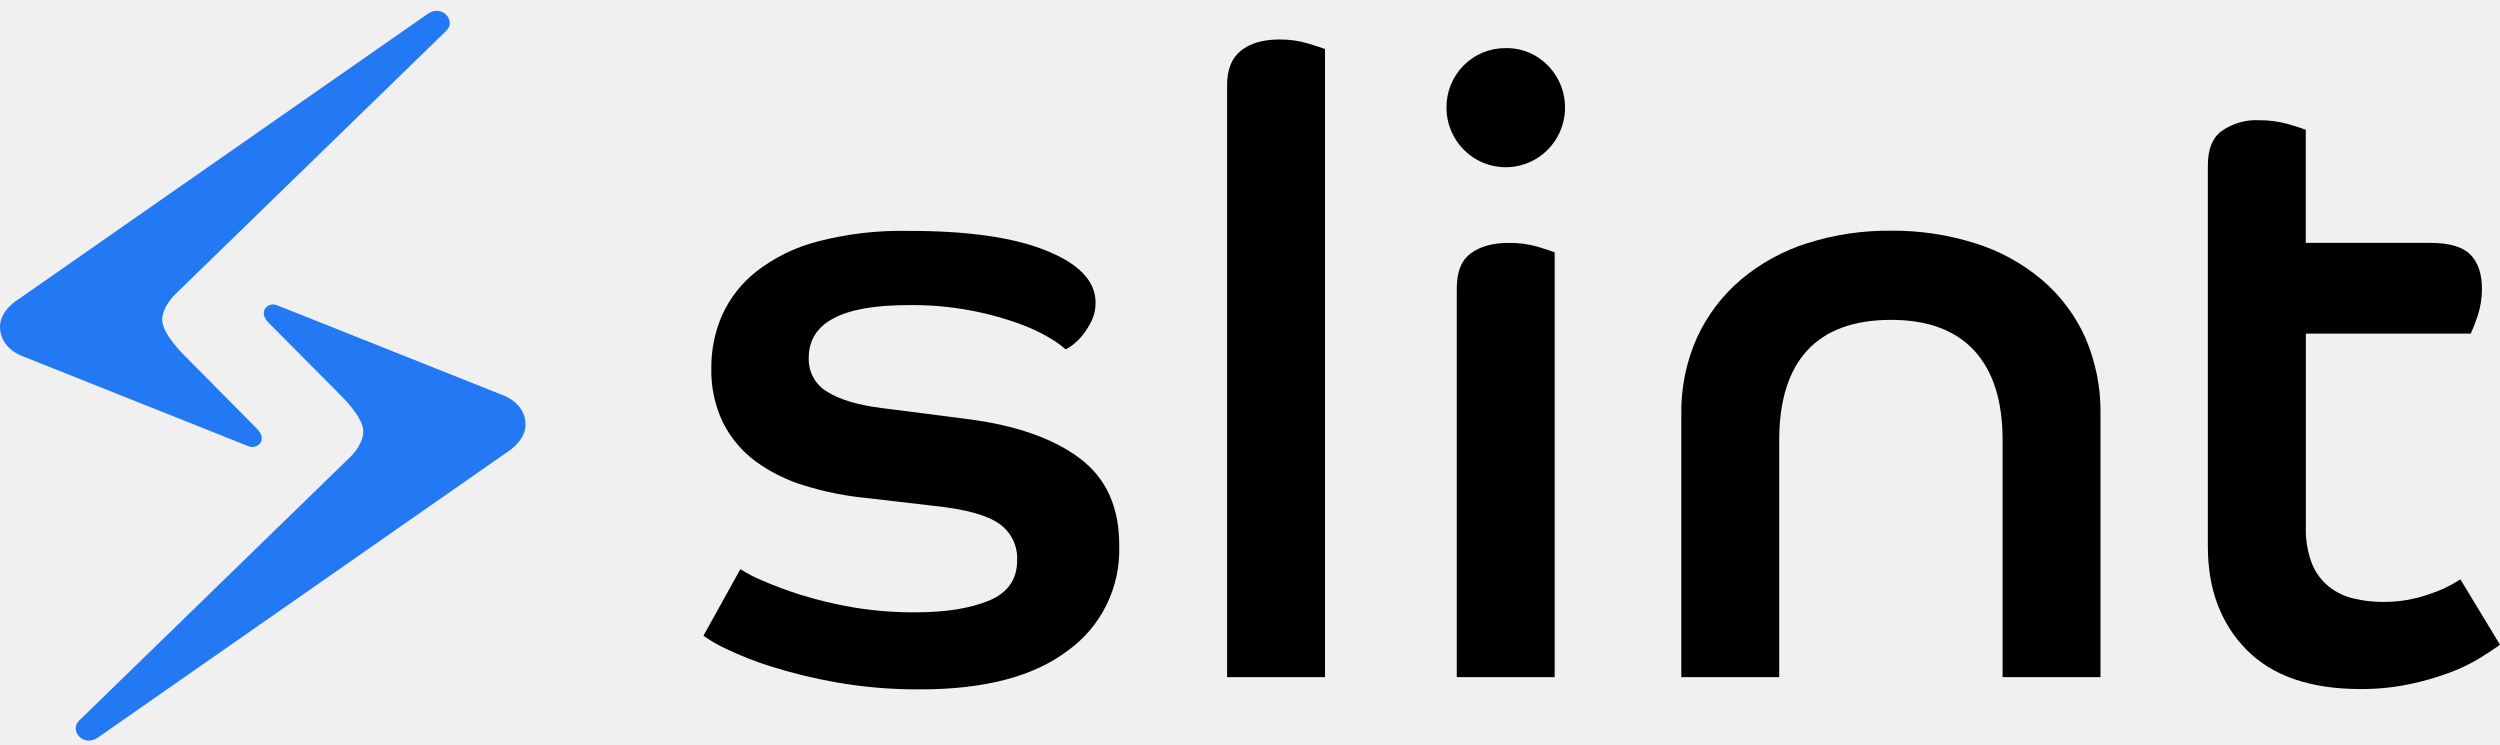
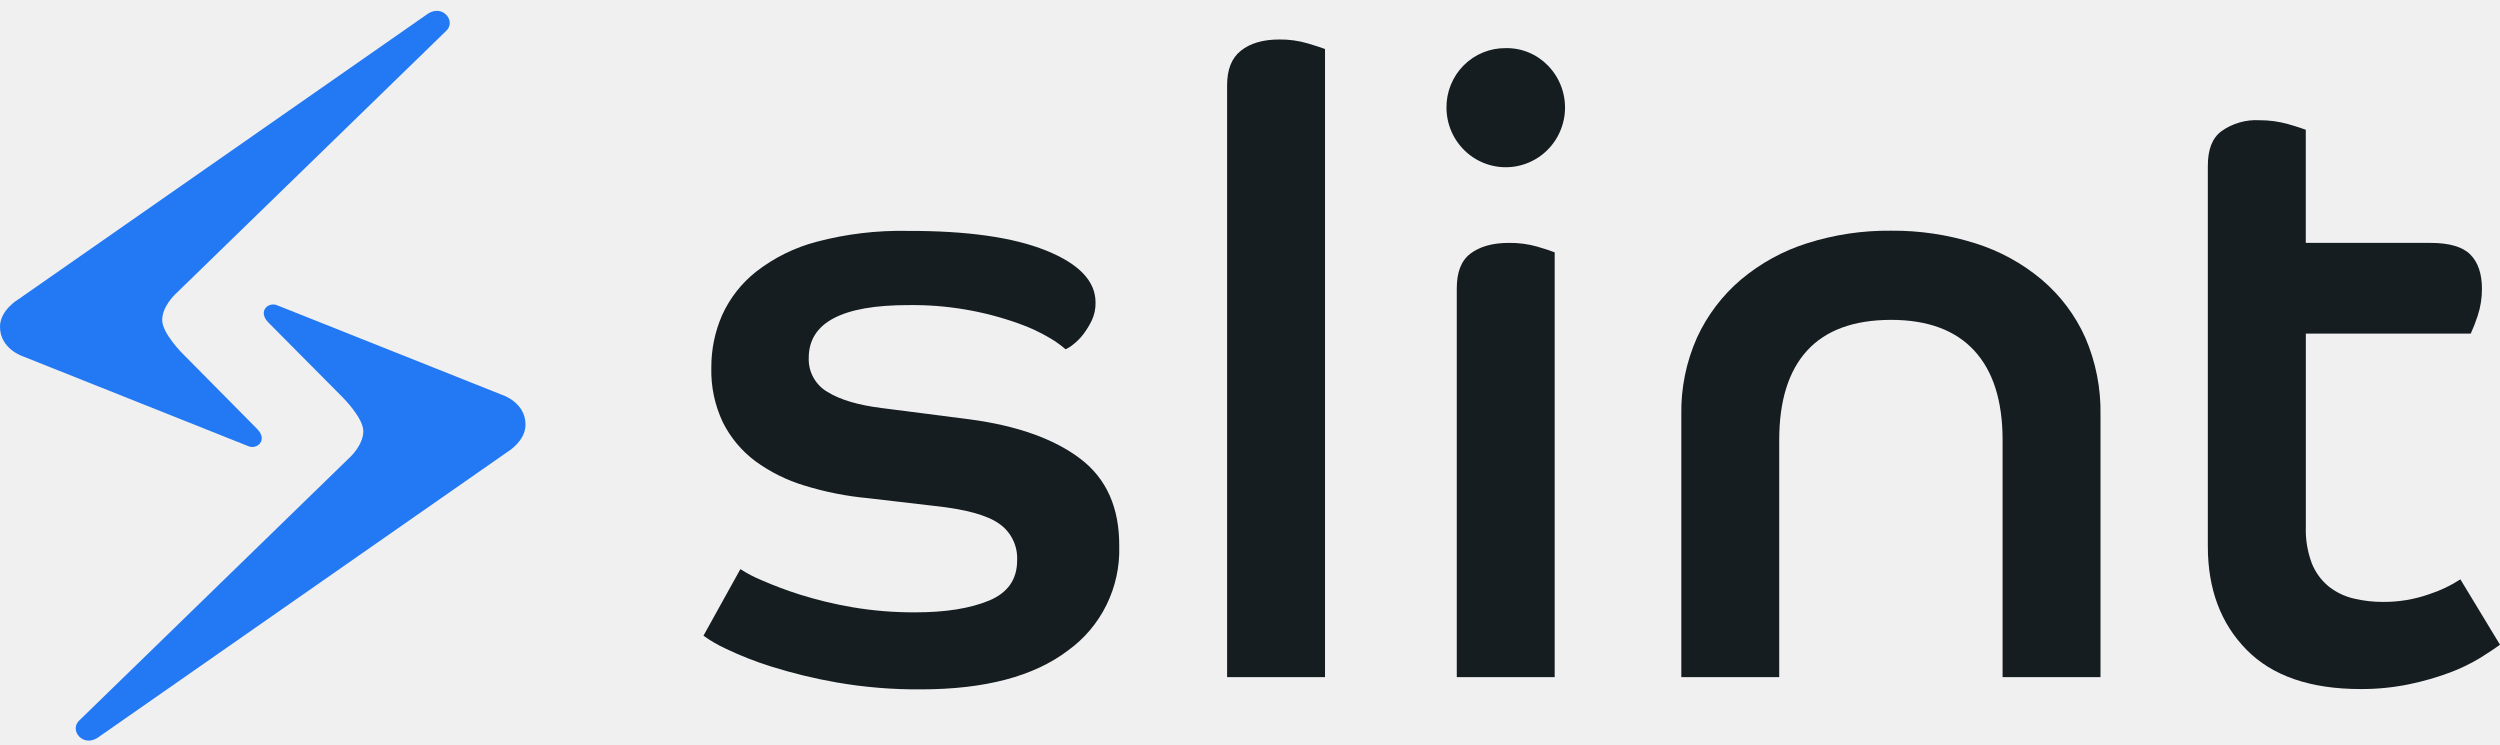
<svg xmlns="http://www.w3.org/2000/svg" width="141" height="42" viewBox="0 0 141 42" fill="none">
-   <g clip-path="url(#clip0_1102_45357)">
-     <path d="M5.486 41.623L28.596 25.505C28.596 25.505 29.639 24.902 29.639 23.95C29.639 22.683 28.32 22.271 28.32 22.271L15.607 17.208C15.153 17.029 14.528 17.53 15.113 18.166L19.322 22.405C19.322 22.405 20.491 23.562 20.491 24.32C20.491 25.078 19.774 25.754 19.774 25.754L4.457 40.648C3.912 41.178 4.649 42.138 5.486 41.623Z" fill="#2379F4" />
-     <path d="M24.153 0.76L1.043 16.876C1.043 16.876 7.62939e-06 17.479 7.62939e-06 18.43C7.62939e-06 19.697 1.319 20.109 1.319 20.109L14.033 25.175C14.486 25.352 15.113 24.85 14.526 24.216L10.317 19.963C10.317 19.963 9.148 18.809 9.148 18.049C9.148 17.288 9.866 16.614 9.866 16.614L25.173 1.733C25.727 1.203 24.993 0.242 24.153 0.76Z" fill="#2379F4" />
-     <path d="M60.924 25.868C59.437 24.744 57.353 24.004 54.672 23.649L49.731 23.014C48.405 22.849 47.388 22.548 46.679 22.11C46.343 21.918 46.066 21.637 45.878 21.297C45.69 20.958 45.599 20.573 45.613 20.184C45.613 18.198 47.486 17.206 51.232 17.208C53.361 17.178 55.479 17.534 57.484 18.257C58.099 18.474 58.692 18.753 59.252 19.089C59.552 19.266 59.835 19.47 60.098 19.699C60.256 19.628 60.404 19.535 60.536 19.422C60.742 19.261 60.927 19.074 61.087 18.867C61.273 18.623 61.436 18.361 61.571 18.085C61.723 17.765 61.797 17.415 61.789 17.061C61.789 15.857 60.861 14.881 59.004 14.132C57.148 13.383 54.54 13.013 51.18 13.023C49.456 12.987 47.736 13.193 46.068 13.633C44.828 13.956 43.667 14.529 42.653 15.316C41.823 15.969 41.161 16.814 40.725 17.78C40.32 18.71 40.113 19.715 40.119 20.731C40.089 21.802 40.314 22.864 40.774 23.829C41.204 24.685 41.825 25.428 42.589 26.001C43.433 26.619 44.376 27.088 45.377 27.388C46.536 27.746 47.73 27.983 48.938 28.095L52.717 28.536C54.461 28.721 55.672 29.054 56.349 29.535C56.681 29.764 56.949 30.075 57.127 30.439C57.305 30.802 57.387 31.205 57.366 31.61C57.366 32.684 56.833 33.441 55.768 33.879C54.703 34.317 53.326 34.536 51.637 34.536C50.437 34.543 49.239 34.446 48.056 34.245C47.065 34.074 46.086 33.838 45.126 33.538C44.393 33.307 43.674 33.038 42.969 32.73C42.547 32.557 42.141 32.346 41.758 32.098L39.675 35.854C40.071 36.138 40.492 36.383 40.934 36.586C41.758 36.98 42.608 37.315 43.479 37.587C44.693 37.969 45.93 38.27 47.183 38.489C48.751 38.762 50.34 38.893 51.932 38.88C55.547 38.88 58.317 38.148 60.241 36.683C61.16 36.019 61.904 35.138 62.407 34.117C62.909 33.096 63.156 31.967 63.125 30.828C63.143 28.645 62.41 26.992 60.924 25.868Z" fill="black" />
-     <path d="M72.164 2.227C71.228 2.227 70.511 2.44 69.983 2.862C69.454 3.284 69.209 3.935 69.209 4.804V38.189H74.731V2.765C74.569 2.701 74.246 2.593 73.761 2.449C73.243 2.296 72.704 2.221 72.164 2.227Z" fill="black" />
-     <path d="M84.924 2.715C84.484 2.71 84.047 2.793 83.639 2.961C83.231 3.128 82.86 3.376 82.549 3.69C82.237 4.003 81.991 4.377 81.825 4.788C81.659 5.198 81.576 5.639 81.581 6.082C81.584 6.635 81.721 7.178 81.982 7.665C82.243 8.151 82.618 8.565 83.075 8.871C83.532 9.176 84.057 9.364 84.603 9.417C85.15 9.47 85.7 9.387 86.207 9.175C86.714 8.963 87.161 8.629 87.509 8.201C87.857 7.774 88.095 7.267 88.203 6.725C88.311 6.184 88.284 5.623 88.126 5.094C87.968 4.565 87.683 4.083 87.296 3.691C86.987 3.374 86.618 3.124 86.21 2.956C85.802 2.788 85.365 2.706 84.924 2.715V2.715Z" fill="black" />
-     <path d="M85.109 13.699C84.172 13.699 83.456 13.905 82.927 14.309C82.399 14.714 82.162 15.364 82.162 16.279V38.192H87.684V14.232C87.522 14.165 87.199 14.06 86.715 13.913C86.192 13.764 85.651 13.692 85.109 13.699Z" fill="black" />
-     <path d="M115.149 15.768C114.044 14.842 112.768 14.146 111.395 13.719C109.859 13.235 108.256 12.996 106.647 13.011C105.045 12.995 103.451 13.233 101.923 13.719C100.558 14.149 99.29 14.846 98.191 15.768C97.138 16.662 96.292 17.778 95.713 19.036C95.1 20.409 94.797 21.902 94.826 23.408V38.192H100.348V24.822C100.348 22.603 100.873 20.919 101.923 19.771C102.974 18.623 104.548 18.046 106.647 18.04C108.712 18.04 110.279 18.617 111.345 19.771C112.412 20.925 112.946 22.609 112.946 24.822V38.192H118.468V23.408C118.497 21.905 118.204 20.414 117.608 19.036C117.042 17.775 116.202 16.658 115.149 15.768V15.768Z" fill="black" />
-     <path d="M138.766 32.675C138.224 33.027 137.637 33.307 137.023 33.507C136.183 33.805 135.299 33.954 134.409 33.948C133.846 33.951 133.285 33.886 132.737 33.754C132.225 33.633 131.745 33.4 131.333 33.072C130.915 32.727 130.59 32.281 130.388 31.776C130.14 31.115 130.025 30.411 130.049 29.704V18.817H139.35C139.498 18.492 139.628 18.158 139.739 17.818C139.903 17.322 139.985 16.802 139.981 16.279C139.981 15.447 139.763 14.792 139.325 14.354C138.888 13.916 138.136 13.699 137.07 13.699H130.046V7.319C129.884 7.253 129.553 7.147 129.052 7C128.524 6.852 127.978 6.778 127.43 6.781C126.672 6.738 125.921 6.953 125.298 7.392C124.769 7.783 124.522 8.429 124.522 9.353V30.819C124.522 33.223 125.249 35.165 126.703 36.644C128.157 38.124 130.305 38.863 133.148 38.863C134.073 38.867 134.996 38.774 135.902 38.586C136.677 38.425 137.438 38.205 138.18 37.929C138.777 37.706 139.352 37.427 139.898 37.096C140.367 36.802 140.734 36.558 141 36.364L138.766 32.675Z" fill="black" />
+   <g clip-path="url(#clip0_1_149)">
+     <path d="M5.486 41.623L28.596 25.505C28.596 25.505 29.639 24.902 29.639 23.95C29.639 22.683 28.32 22.271 28.32 22.271L15.607 17.208C15.153 17.029 14.528 17.53 15.113 18.166L19.322 22.405C19.322 22.405 20.491 23.562 20.491 24.32C20.491 25.078 19.773 25.754 19.773 25.754L4.457 40.648C3.912 41.178 4.649 42.138 5.486 41.623Z" fill="#2379F4" />
+     <path d="M24.153 0.76L1.043 16.876C1.043 16.876 0 17.479 0 18.43C0 19.697 1.319 20.109 1.319 20.109L14.033 25.175C14.486 25.352 15.113 24.85 14.526 24.216L10.317 19.963C10.317 19.963 9.148 18.809 9.148 18.049C9.148 17.288 9.866 16.614 9.866 16.614L25.173 1.733C25.727 1.203 24.993 0.242 24.153 0.76Z" fill="#2379F4" />
+     <path d="M60.924 25.868C59.437 24.744 57.353 24.004 54.672 23.649L49.731 23.014C48.405 22.849 47.388 22.548 46.679 22.11C46.343 21.918 46.066 21.637 45.878 21.297C45.69 20.958 45.599 20.573 45.613 20.184C45.613 18.198 47.486 17.206 51.232 17.208C53.361 17.178 55.479 17.534 57.484 18.257C58.099 18.474 58.692 18.753 59.252 19.089C59.552 19.266 59.835 19.47 60.098 19.699C60.256 19.628 60.404 19.535 60.536 19.422C60.742 19.261 60.927 19.074 61.087 18.867C61.273 18.623 61.436 18.361 61.571 18.085C61.723 17.765 61.797 17.415 61.789 17.061C61.789 15.857 60.861 14.881 59.004 14.132C57.148 13.383 54.54 13.013 51.18 13.023C49.456 12.987 47.736 13.193 46.068 13.633C44.828 13.956 43.667 14.529 42.653 15.316C41.823 15.969 41.161 16.814 40.725 17.78C40.32 18.71 40.113 19.715 40.119 20.731C40.089 21.802 40.314 22.864 40.774 23.829C41.204 24.685 41.825 25.428 42.589 26.001C43.433 26.619 44.376 27.088 45.377 27.388C46.536 27.746 47.73 27.983 48.938 28.095L52.717 28.536C54.461 28.721 55.672 29.054 56.349 29.535C56.681 29.764 56.949 30.075 57.127 30.439C57.305 30.802 57.387 31.205 57.366 31.61C57.366 32.684 56.833 33.441 55.768 33.879C54.703 34.317 53.326 34.536 51.637 34.536C50.437 34.543 49.239 34.446 48.056 34.245C47.065 34.074 46.086 33.838 45.126 33.538C44.393 33.307 43.674 33.038 42.969 32.73C42.547 32.557 42.141 32.346 41.758 32.098L39.675 35.854C40.071 36.138 40.492 36.383 40.934 36.586C41.758 36.98 42.608 37.315 43.479 37.587C44.693 37.969 45.93 38.27 47.183 38.489C48.751 38.762 50.34 38.893 51.931 38.88C55.547 38.88 58.317 38.148 60.241 36.683C61.16 36.019 61.904 35.138 62.407 34.117C62.909 33.096 63.156 31.967 63.125 30.828C63.143 28.645 62.41 26.992 60.924 25.868Z" fill="#151D21" />
+     <path d="M72.164 2.227C71.228 2.227 70.511 2.44 69.983 2.862C69.454 3.284 69.209 3.935 69.209 4.804V38.189H74.731V2.765C74.568 2.701 74.246 2.593 73.761 2.449C73.243 2.296 72.704 2.221 72.164 2.227Z" fill="#151D21" />
+     <path d="M84.924 2.715C84.484 2.71 84.047 2.793 83.639 2.961C83.231 3.128 82.86 3.376 82.549 3.69C82.237 4.003 81.991 4.377 81.825 4.788C81.659 5.198 81.576 5.639 81.581 6.082C81.584 6.635 81.721 7.178 81.982 7.665C82.243 8.151 82.618 8.565 83.075 8.871C83.532 9.176 84.057 9.364 84.603 9.417C85.15 9.47 85.7 9.387 86.207 9.175C86.714 8.963 87.161 8.629 87.509 8.201C87.857 7.774 88.095 7.267 88.203 6.725C88.311 6.184 88.284 5.623 88.126 5.094C87.968 4.565 87.683 4.083 87.296 3.691C86.987 3.374 86.618 3.124 86.21 2.956C85.802 2.788 85.365 2.706 84.924 2.715V2.715Z" fill="#151D21" />
+     <path d="M85.109 13.699C84.172 13.699 83.456 13.905 82.927 14.309C82.399 14.714 82.162 15.364 82.162 16.279V38.192H87.684V14.232C87.522 14.165 87.199 14.06 86.715 13.913C86.192 13.764 85.651 13.692 85.109 13.699Z" fill="#151D21" />
+     <path d="M115.149 15.768C114.044 14.842 112.768 14.146 111.395 13.719C109.859 13.235 108.256 12.996 106.647 13.011C105.045 12.995 103.451 13.233 101.923 13.719C100.558 14.149 99.29 14.846 98.191 15.768C97.138 16.662 96.292 17.778 95.713 19.036C95.1 20.409 94.797 21.902 94.826 23.408V38.192H100.348V24.822C100.348 22.603 100.873 20.919 101.923 19.771C102.973 18.623 104.548 18.046 106.647 18.04C108.712 18.04 110.279 18.617 111.345 19.771C112.412 20.925 112.946 22.609 112.946 24.822V38.192H118.468V23.408C118.497 21.905 118.204 20.414 117.608 19.036C117.042 17.775 116.202 16.658 115.149 15.768V15.768Z" fill="#151D21" />
+     <path d="M138.766 32.675C138.224 33.027 137.637 33.307 137.023 33.507C136.183 33.805 135.299 33.954 134.409 33.948C133.846 33.951 133.285 33.886 132.737 33.754C132.225 33.633 131.745 33.4 131.333 33.072C130.915 32.727 130.59 32.281 130.388 31.776C130.14 31.115 130.025 30.411 130.049 29.704V18.817H139.35C139.498 18.492 139.628 18.158 139.739 17.818C139.903 17.322 139.985 16.802 139.981 16.279C139.981 15.447 139.763 14.792 139.325 14.354C138.888 13.916 138.136 13.699 137.07 13.699H130.046V7.319C129.884 7.253 129.553 7.147 129.052 7C128.524 6.852 127.978 6.778 127.43 6.781C126.672 6.738 125.921 6.953 125.298 7.392C124.769 7.783 124.522 8.429 124.522 9.353V30.819C124.522 33.223 125.249 35.165 126.703 36.644C128.157 38.124 130.305 38.863 133.148 38.863C134.073 38.867 134.996 38.774 135.902 38.586C136.677 38.425 137.438 38.205 138.18 37.929C138.777 37.706 139.352 37.427 139.898 37.096C140.367 36.802 140.734 36.558 141 36.364L138.766 32.675Z" fill="#151D21" />
  </g>
  <defs>
-     <clipPath id="clip0_1102_45357">
+     <clipPath id="clip0_1_149">
      <rect width="141" height="42" fill="white" />
    </clipPath>
  </defs>
</svg>
